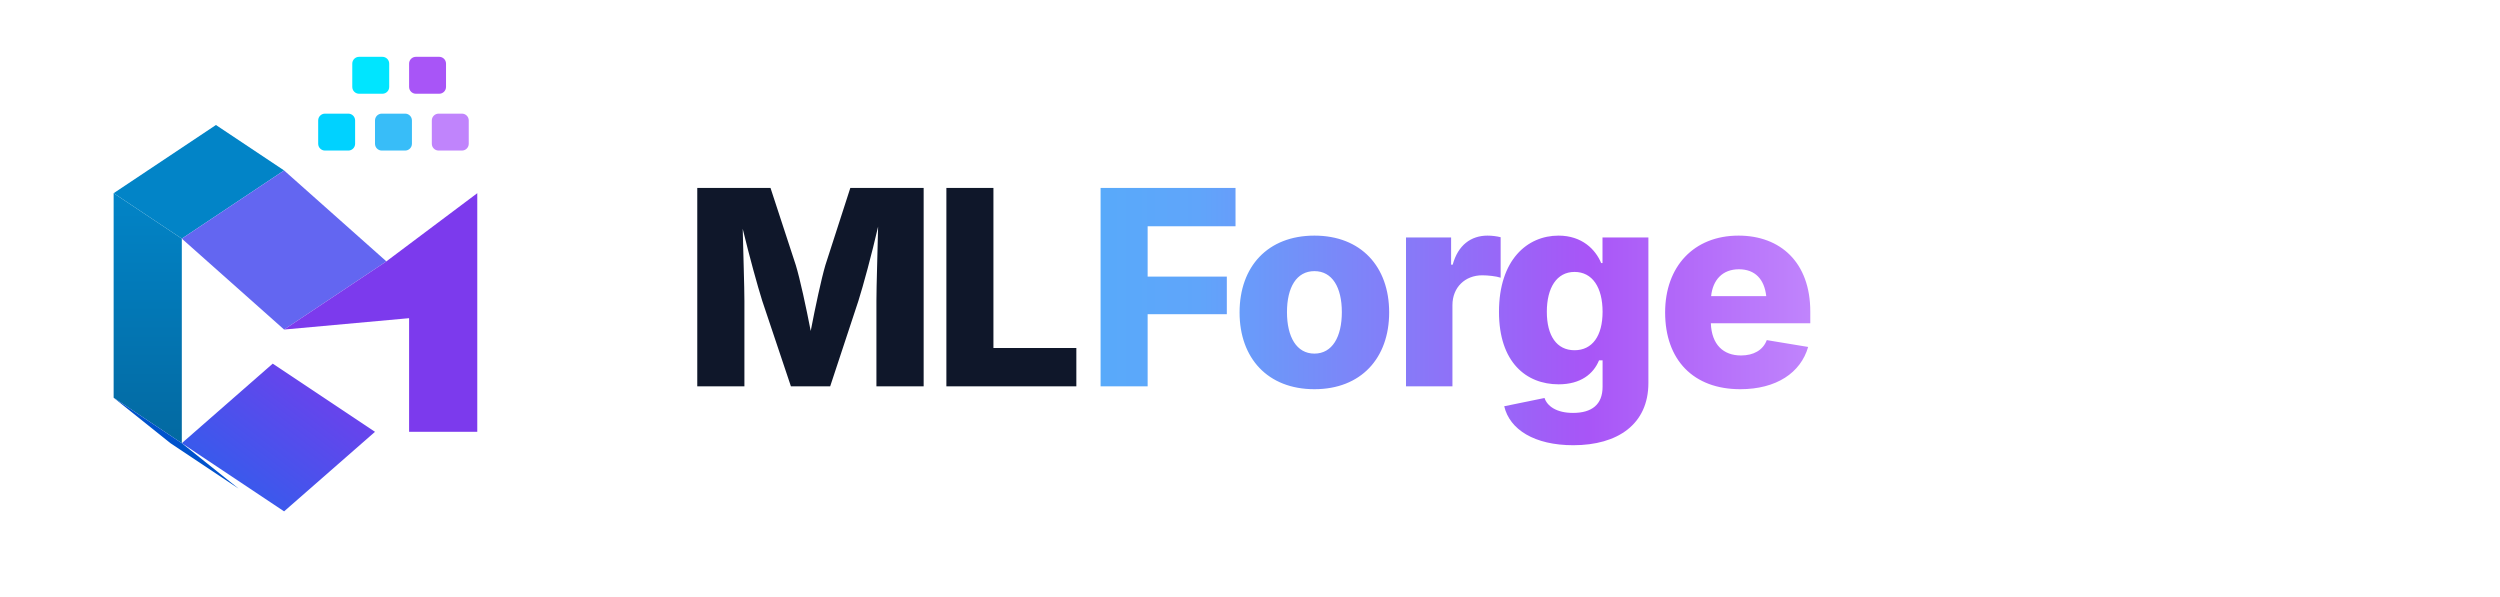
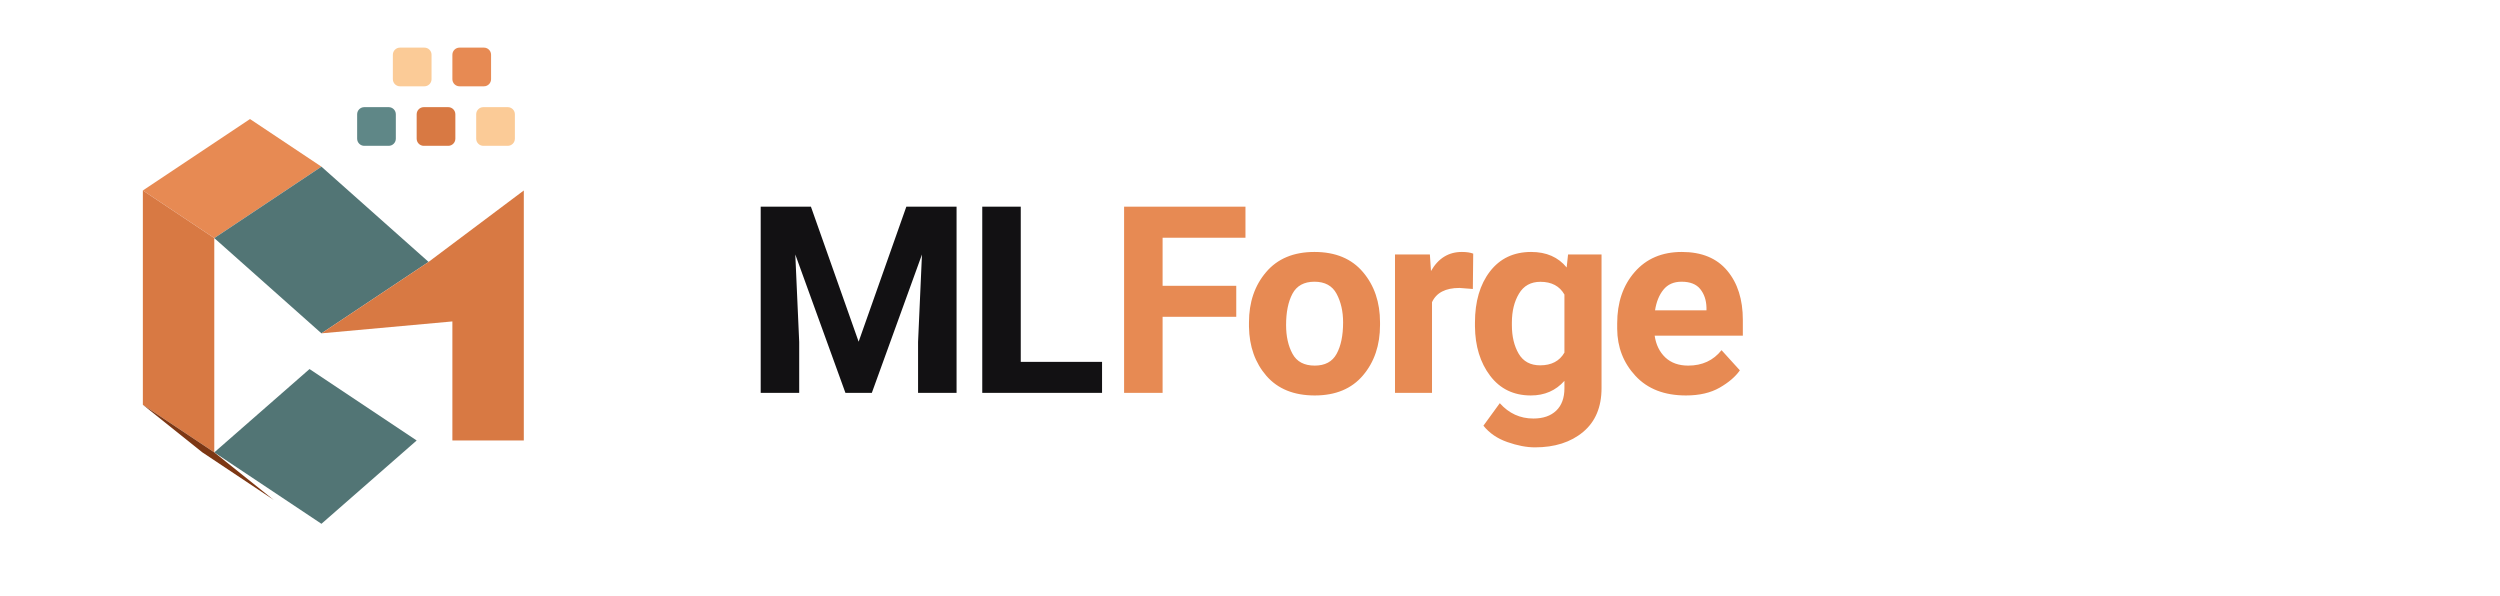
- <svg xmlns="http://www.w3.org/2000/svg" viewBox="0 0 440 105" width="440" height="105">
+ <svg xmlns="http://www.w3.org/2000/svg" viewBox="0 0 420 100" width="420" height="100">
  <defs>
-     <linearGradient id="gradLeftTop" x1="0%" y1="0%" x2="100%" y2="100%">
-       <stop offset="0%" stop-color="#38bdf8" />
-       <stop offset="100%" stop-color="#00d2ff" />
+     <linearGradient id="gradPillarLeft" x1="0%" y1="0%" x2="100%" y2="100%">
+       <stop offset="0%" stop-color="#fbcb97" />
+       <stop offset="100%" stop-color="#e78a53" />
    </linearGradient>
-     <linearGradient id="gradLeftPillar" x1="0%" y1="0%" x2="0%" y2="100%">
-       <stop offset="0%" stop-color="#00e5ff" />
-       <stop offset="100%" stop-color="#0066ff" />
+     <linearGradient id="gradCrucible" x1="0%" y1="0%" x2="0%" y2="100%">
+       <stop offset="0%" stop-color="#5f8787" />
+       <stop offset="100%" stop-color="#527575" />
    </linearGradient>
-     <linearGradient id="gradCenterRibbon" x1="0%" y1="0%" x2="100%" y2="100%">
-       <stop offset="0%" stop-color="#0072ff" />
-       <stop offset="100%" stop-color="#4f46e5" />
-     </linearGradient>
-     <linearGradient id="gradBottomFold" x1="0%" y1="100%" x2="100%" y2="0%">
-       <stop offset="0%" stop-color="#2563eb" />
-       <stop offset="100%" stop-color="#7c3aed" />
-     </linearGradient>
-     <linearGradient id="gradRightPillar" x1="0%" y1="0%" x2="100%" y2="100%">
-       <stop offset="0%" stop-color="#7c3aed" />
-       <stop offset="60%" stop-color="#a855f7" />
-       <stop offset="100%" stop-color="#c084fc" />
+     <linearGradient id="gradPillarRight" x1="0%" y1="0%" x2="100%" y2="100%">
+       <stop offset="0%" stop-color="#e78a53" />
+       <stop offset="100%" stop-color="#d87943" />
    </linearGradient>
    <linearGradient id="gradWordForge" x1="0%" y1="0%" x2="100%" y2="0%">
-       <stop offset="0%" stop-color="#38bdf8" />
-       <stop offset="45%" stop-color="#60a5fa" />
-       <stop offset="80%" stop-color="#a855f7" />
-       <stop offset="100%" stop-color="#c084fc" />
-     </linearGradient>
-     <linearGradient id="gradDarkLeft" x1="0%" y1="0%" x2="0%" y2="100%">
-       <stop offset="0%" stop-color="#0284c7" />
-       <stop offset="100%" stop-color="#0369a1" />
+       <stop offset="0%" stop-color="#5f8787" />
+       <stop offset="55%" stop-color="#e78a53" />
+       <stop offset="100%" stop-color="#fbcb97" />
    </linearGradient>
  </defs>
-   <g transform="translate(6, 2)">
-     <path d="M 14,32 L 32,20 L 44,28 L 26,40 Z" fill="#0284c7" />
-     <path d="M 14,32 L 26,40 L 26,76 L 14,68 Z" fill="url(#gradDarkLeft)" />
-     <path d="M 26,40 L 44,28 L 62,44 L 44,56 Z" fill="#6366f1" />
-     <path d="M 26,76 L 44,88 L 60,74 L 42,62 Z" fill="url(#gradBottomFold)" />
-     <path d="M 62,44 L 78,32 L 78,74 L 66,74 L 66,54 L 44,56 Z" fill="#7c3aed" />
-     <path d="M 14,68 L 26,76 L 36,84 L 24,76 Z" fill="#0052cc" />
-     <rect x="56" y="8" width="6.5" height="6.5" rx="1.2" fill="#00e5ff" />
-     <rect x="66" y="8" width="6.5" height="6.5" rx="1.2" fill="#a855f7" />
-     <rect x="50" y="18" width="6.5" height="6.5" rx="1.2" fill="#00d2ff" />
-     <rect x="60" y="18" width="6.5" height="6.5" rx="1.2" fill="#38bdf8" />
-     <rect x="70" y="18" width="6.5" height="6.5" rx="1.2" fill="#c084fc" />
+   <g transform="translate(10, 0)">
+     <path d="M 14,32 L 32,20 L 44,28 L 26,40 Z" fill="#e78a53" />
+     <path d="M 14,32 L 26,40 L 26,76 L 14,68 Z" fill="#d87943" />
+     <path d="M 26,40 L 44,28 L 62,44 L 44,56 Z" fill="#527575" />
+     <path d="M 26,76 L 44,88 L 60,74 L 42,62 Z" fill="#527575" />
+     <path d="M 62,44 L 78,32 L 78,74 L 66,74 L 66,54 L 44,56 Z" fill="#d87943" />
+     <path d="M 14,68 L 26,76 L 36,84 L 24,76 Z" fill="#7c3714" />
+     <rect x="56" y="8" width="6.5" height="6.5" rx="1.2" fill="#fbcb97" />
+     <rect x="66" y="8" width="6.5" height="6.5" rx="1.2" fill="#e78a53" />
+     <rect x="50" y="18" width="6.5" height="6.5" rx="1.2" fill="#5f8787" />
+     <rect x="60" y="18" width="6.5" height="6.5" rx="1.2" fill="#d87943" />
+     <rect x="70" y="18" width="6.5" height="6.5" rx="1.2" fill="#fbcb97" />
  </g>
-   <text x="120" y="68" font-family="'Inter', -apple-system, BlinkMacSystemFont, 'Segoe UI', Roboto, sans-serif" font-weight="800" font-size="48" fill="#0f172a" letter-spacing="-0.03em">ML<tspan fill="url(#gradWordForge)">Forge</tspan>
+   <text x="125" y="66" font-family="'Geist Sans', -apple-system, BlinkMacSystemFont, 'Segoe UI', Roboto, sans-serif" font-weight="700" font-size="44" fill="#121113" letter-spacing="-0.03em">ML<tspan fill="#e78a53">Forge</tspan>
  </text>
</svg>
